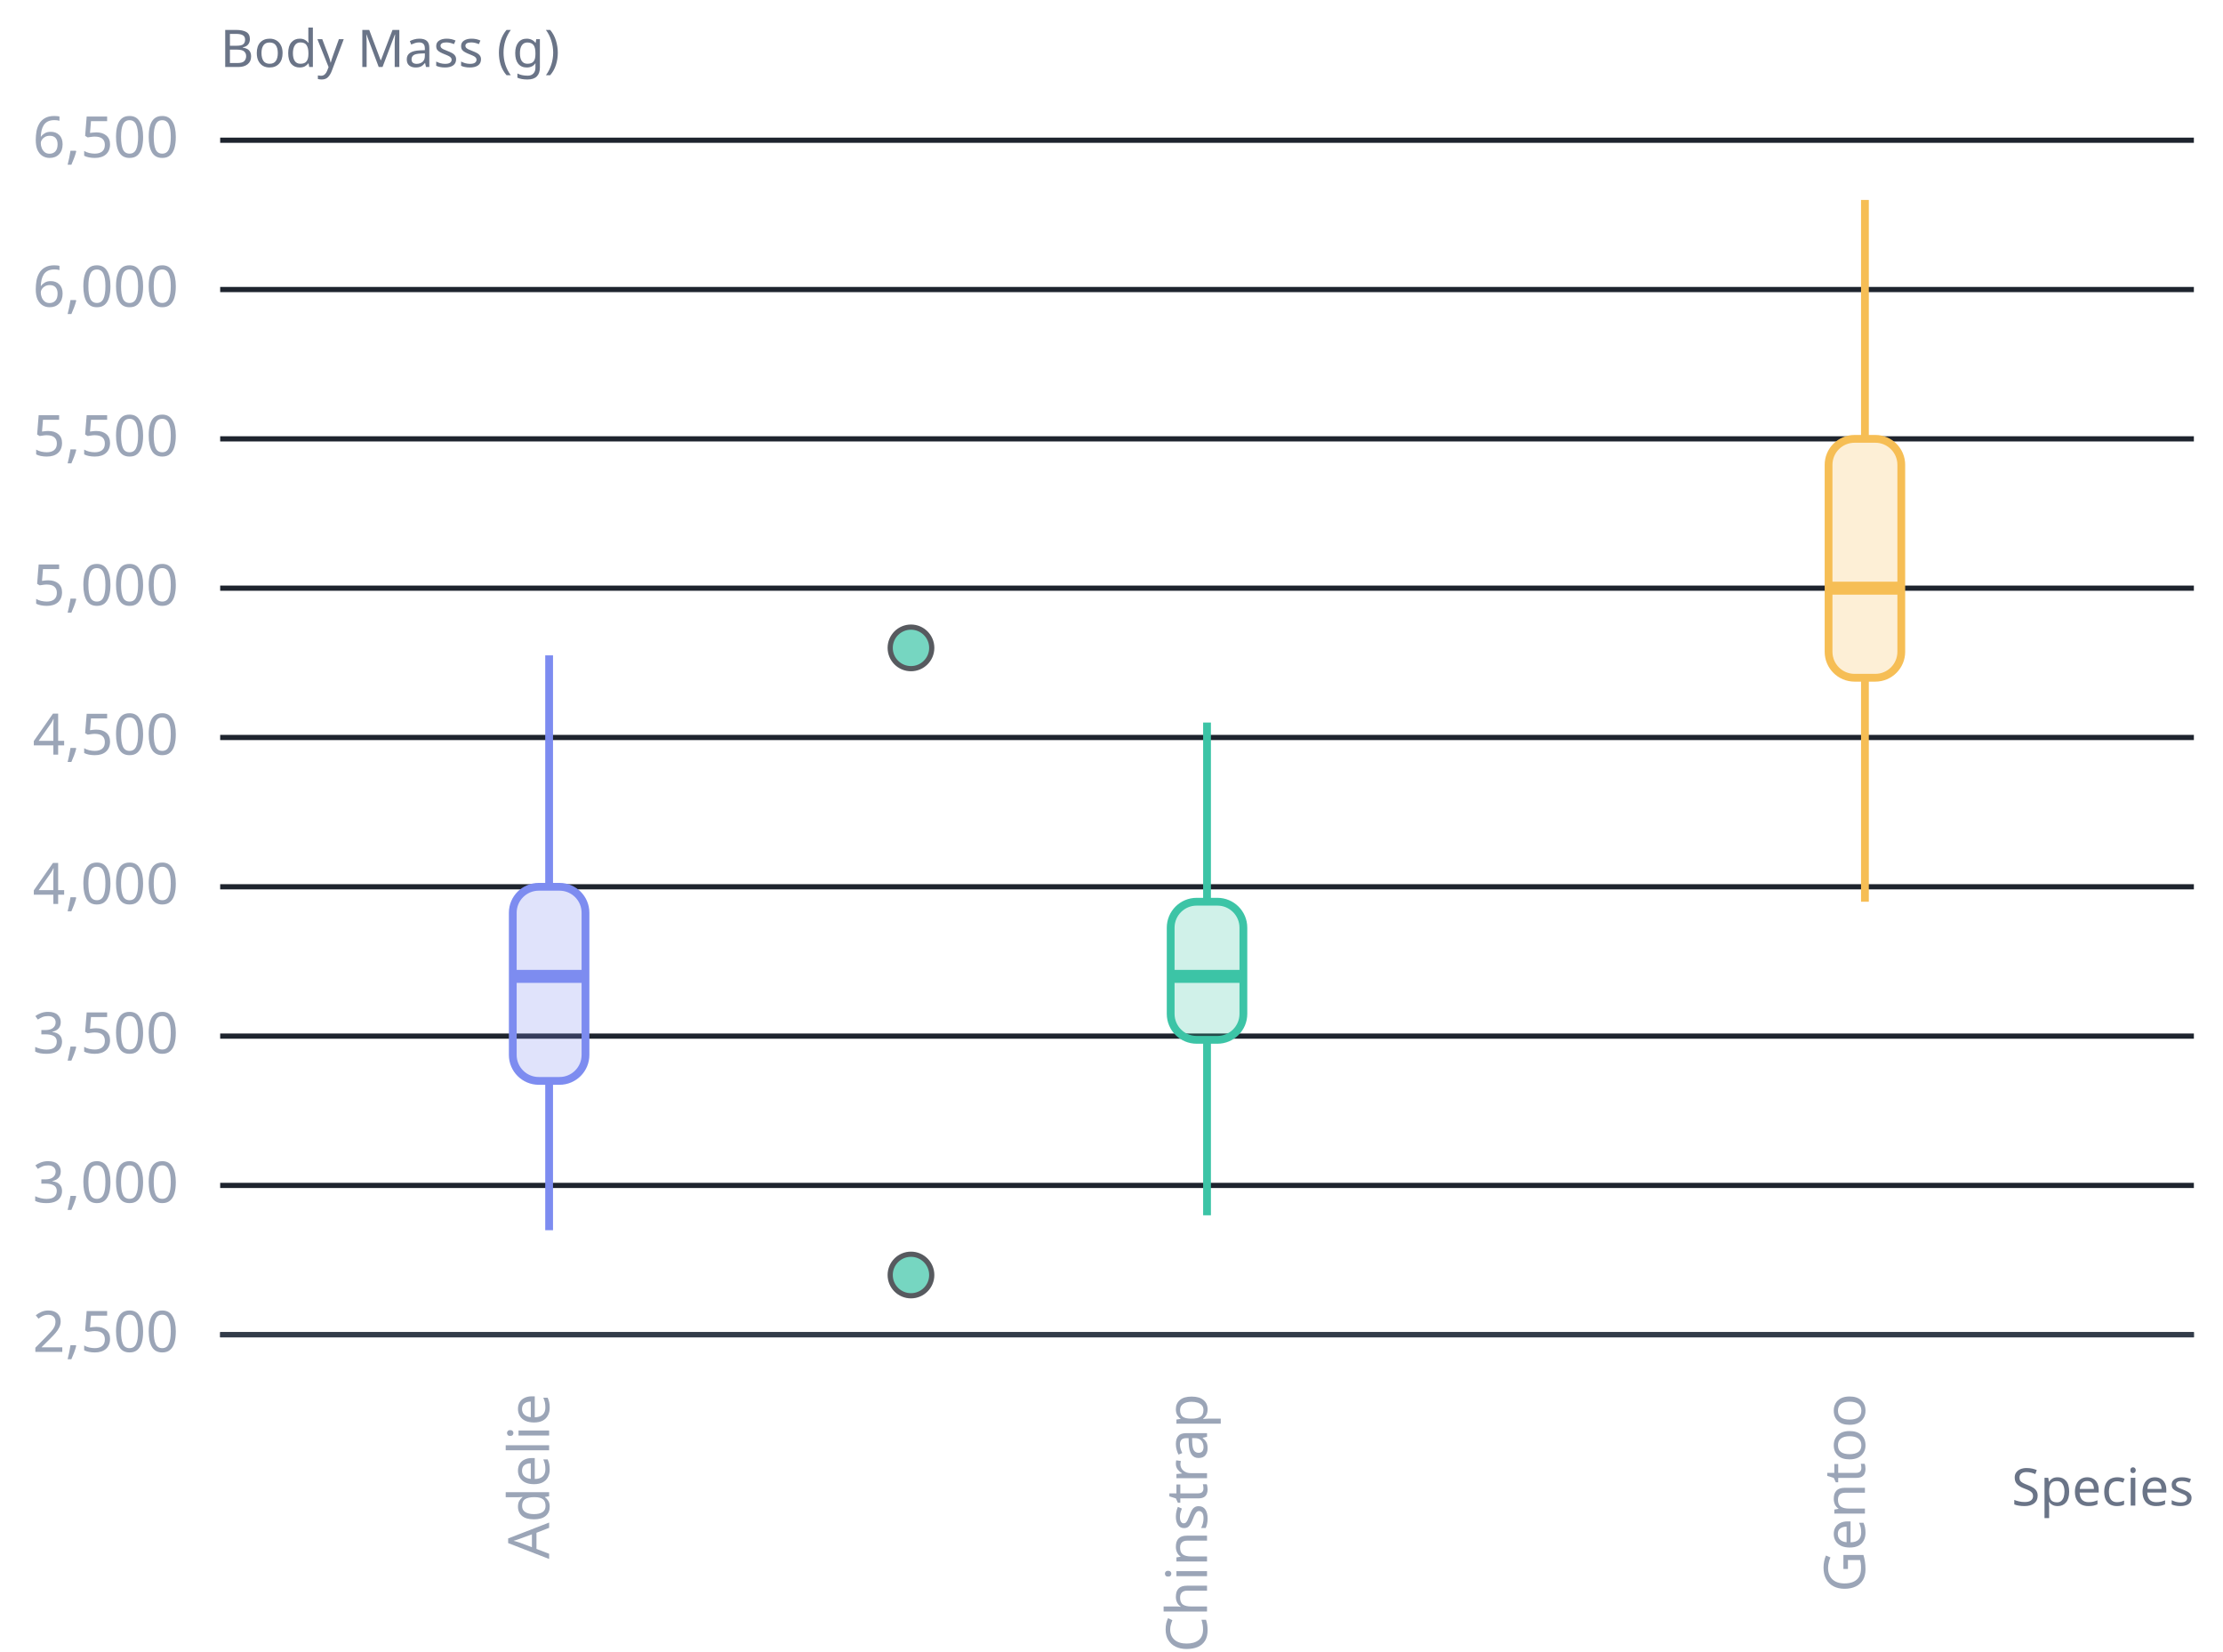
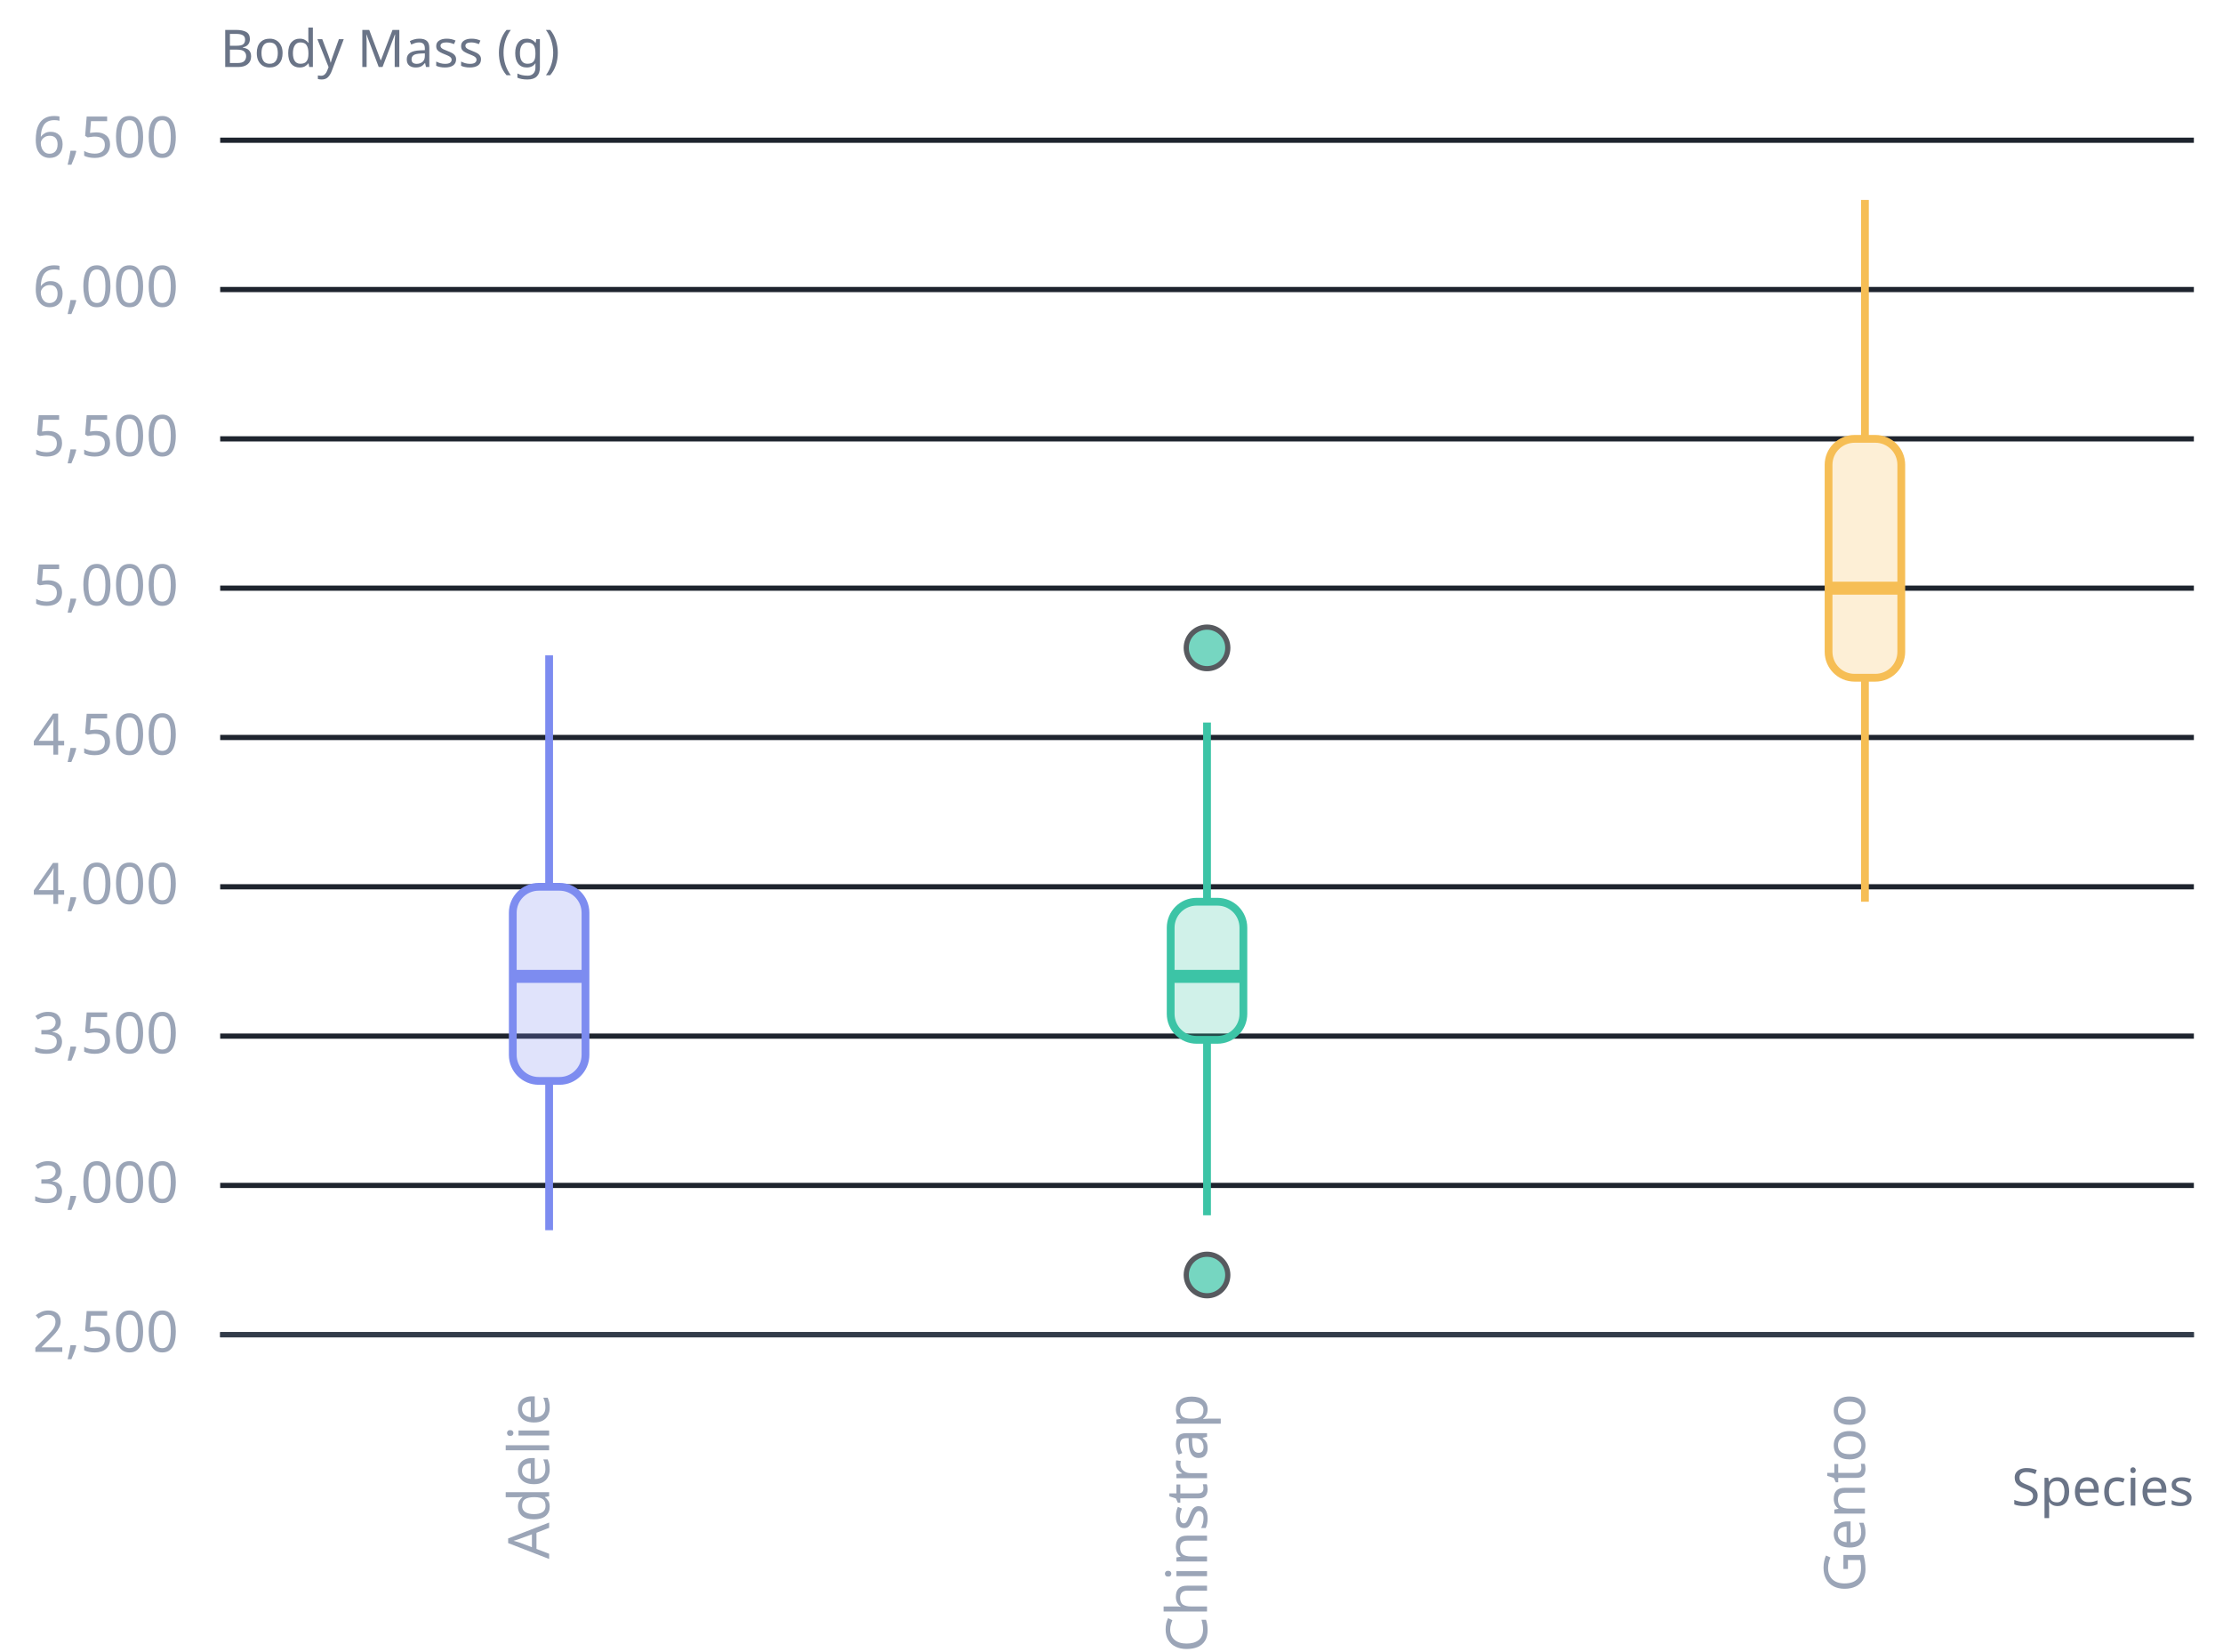
<svg xmlns="http://www.w3.org/2000/svg" width="428" height="318" viewBox="0 0 428 318" font-family="'IBM Plex Sans', sans-serif">
  <g transform="translate(42.392,27)">
    <g transform="translate(0,0)">
      <line x1="0" y1="230" x2="380" y2="230" fill="none" stroke="#1e242e" stroke-width="1" />
      <line x1="0" y1="201.25" x2="380" y2="201.25" fill="none" stroke="#1e242e" stroke-width="1" />
      <line x1="0" y1="172.5" x2="380" y2="172.5" fill="none" stroke="#1e242e" stroke-width="1" />
      <line x1="0" y1="143.75" x2="380" y2="143.75" fill="none" stroke="#1e242e" stroke-width="1" />
      <line x1="0" y1="115" x2="380" y2="115" fill="none" stroke="#1e242e" stroke-width="1" />
      <line x1="0" y1="86.25" x2="380" y2="86.25" fill="none" stroke="#1e242e" stroke-width="1" />
      <line x1="0" y1="57.5" x2="380" y2="57.5" fill="none" stroke="#1e242e" stroke-width="1" />
      <line x1="0" y1="28.75" x2="380" y2="28.75" fill="none" stroke="#1e242e" stroke-width="1" />
      <line x1="0" y1="0" x2="380" y2="0" fill="none" stroke="#1e242e" stroke-width="1" />
    </g>
    <g transform="translate(0,0)">
      <text transform="translate(63.333,241.3) rotate(270)" text-anchor="end" font-family="'IBM Plex Sans', sans-serif" font-size="11" fill="#9ba5b7">Adelie</text>
      <text transform="translate(190,241.3) rotate(270)" text-anchor="end" font-family="'IBM Plex Sans', sans-serif" font-size="11" fill="#9ba5b7">Chinstrap</text>
      <text transform="translate(316.667,241.3) rotate(270)" text-anchor="end" font-family="'IBM Plex Sans', sans-serif" font-size="11" fill="#9ba5b7">Gentoo</text>
      <line x1="0" y1="230" x2="380" y2="230" fill="none" stroke="#333c4a" stroke-width="1" />
      <text transform="translate(380,262.9)" text-anchor="end" font-family="'IBM Plex Sans', sans-serif" font-size="10" fill="#6a7487">Species</text>
    </g>
    <g transform="translate(0,0)">
      <text transform="translate(-8,233.3)" text-anchor="end" font-family="'IBM Plex Sans', sans-serif" font-size="11" fill="#9ba5b7">2,500</text>
      <text transform="translate(-8,204.55)" text-anchor="end" font-family="'IBM Plex Sans', sans-serif" font-size="11" fill="#9ba5b7">3,000</text>
      <text transform="translate(-8,175.8)" text-anchor="end" font-family="'IBM Plex Sans', sans-serif" font-size="11" fill="#9ba5b7">3,500</text>
      <text transform="translate(-8,147.05)" text-anchor="end" font-family="'IBM Plex Sans', sans-serif" font-size="11" fill="#9ba5b7">4,000</text>
      <text transform="translate(-8,118.3)" text-anchor="end" font-family="'IBM Plex Sans', sans-serif" font-size="11" fill="#9ba5b7">4,500</text>
      <text transform="translate(-8,89.55)" text-anchor="end" font-family="'IBM Plex Sans', sans-serif" font-size="11" fill="#9ba5b7">5,000</text>
      <text transform="translate(-8,60.8)" text-anchor="end" font-family="'IBM Plex Sans', sans-serif" font-size="11" fill="#9ba5b7">5,500</text>
      <text transform="translate(-8,32.05)" text-anchor="end" font-family="'IBM Plex Sans', sans-serif" font-size="11" fill="#9ba5b7">6,000</text>
      <text transform="translate(-8,3.3)" text-anchor="end" font-family="'IBM Plex Sans', sans-serif" font-size="11" fill="#9ba5b7">6,500</text>
      <text transform="translate(0,-14.1)" font-family="'IBM Plex Sans', sans-serif" font-size="10" fill="#6a7487">Body Mass (g)</text>
    </g>
-     <path transform="translate(133,97.75)" d="M4,0A4,4 0 1,1 -4,0A4,4 0 1,1 4,0Z" fill="#3cc4a6" stroke="#10141b" stroke-width="1" opacity="0.7" />
-     <path transform="translate(133,218.5)" d="M4,0A4,4 0 1,1 -4,0A4,4 0 1,1 4,0Z" fill="#3cc4a6" stroke="#10141b" stroke-width="1" opacity="0.7" />
+     <path transform="translate(190,97.75)" d="M4,0A4,4 0 1,1 -4,0A4,4 0 1,1 4,0Z" fill="#3cc4a6" stroke="#10141b" stroke-width="1" opacity="0.7" />
+     <path transform="translate(190,218.5)" d="M4,0A4,4 0 1,1 -4,0A4,4 0 1,1 4,0Z" fill="#3cc4a6" stroke="#10141b" stroke-width="1" opacity="0.7" />
    <line x1="63.333" y1="209.875" x2="63.333" y2="181.125" fill="none" stroke="#7d8cf0" stroke-width="1.5" />
    <line x1="190" y1="207" x2="190" y2="173.219" fill="none" stroke="#3cc4a6" stroke-width="1.5" />
    <line x1="316.667" y1="146.625" x2="316.667" y2="103.5" fill="none" stroke="#f6be55" stroke-width="1.5" />
    <line x1="63.333" y1="143.75" x2="63.333" y2="99.188" fill="none" stroke="#7d8cf0" stroke-width="1.5" />
    <line x1="190" y1="146.625" x2="190" y2="112.125" fill="none" stroke="#3cc4a6" stroke-width="1.5" />
    <line x1="316.667" y1="57.5" x2="316.667" y2="11.5" fill="none" stroke="#f6be55" stroke-width="1.5" />
    <rect x="56.333" y="143.75" width="14" height="37.375" rx="5" fill="#7d8cf0" stroke="#7d8cf0" stroke-width="1.5" fill-opacity="0.24" />
    <rect x="183" y="146.625" width="14" height="26.594" rx="5" fill="#3cc4a6" stroke="#3cc4a6" stroke-width="1.5" fill-opacity="0.24" />
    <rect x="309.667" y="57.5" width="14" height="46" rx="5" fill="#f6be55" stroke="#f6be55" stroke-width="1.5" fill-opacity="0.24" />
    <rect x="56.333" y="159.75" width="14" height="2.5" fill="#7d8cf0" />
    <rect x="183" y="159.75" width="14" height="2.5" fill="#3cc4a6" />
    <rect x="309.667" y="85" width="14" height="2.5" fill="#f6be55" />
  </g>
</svg>
